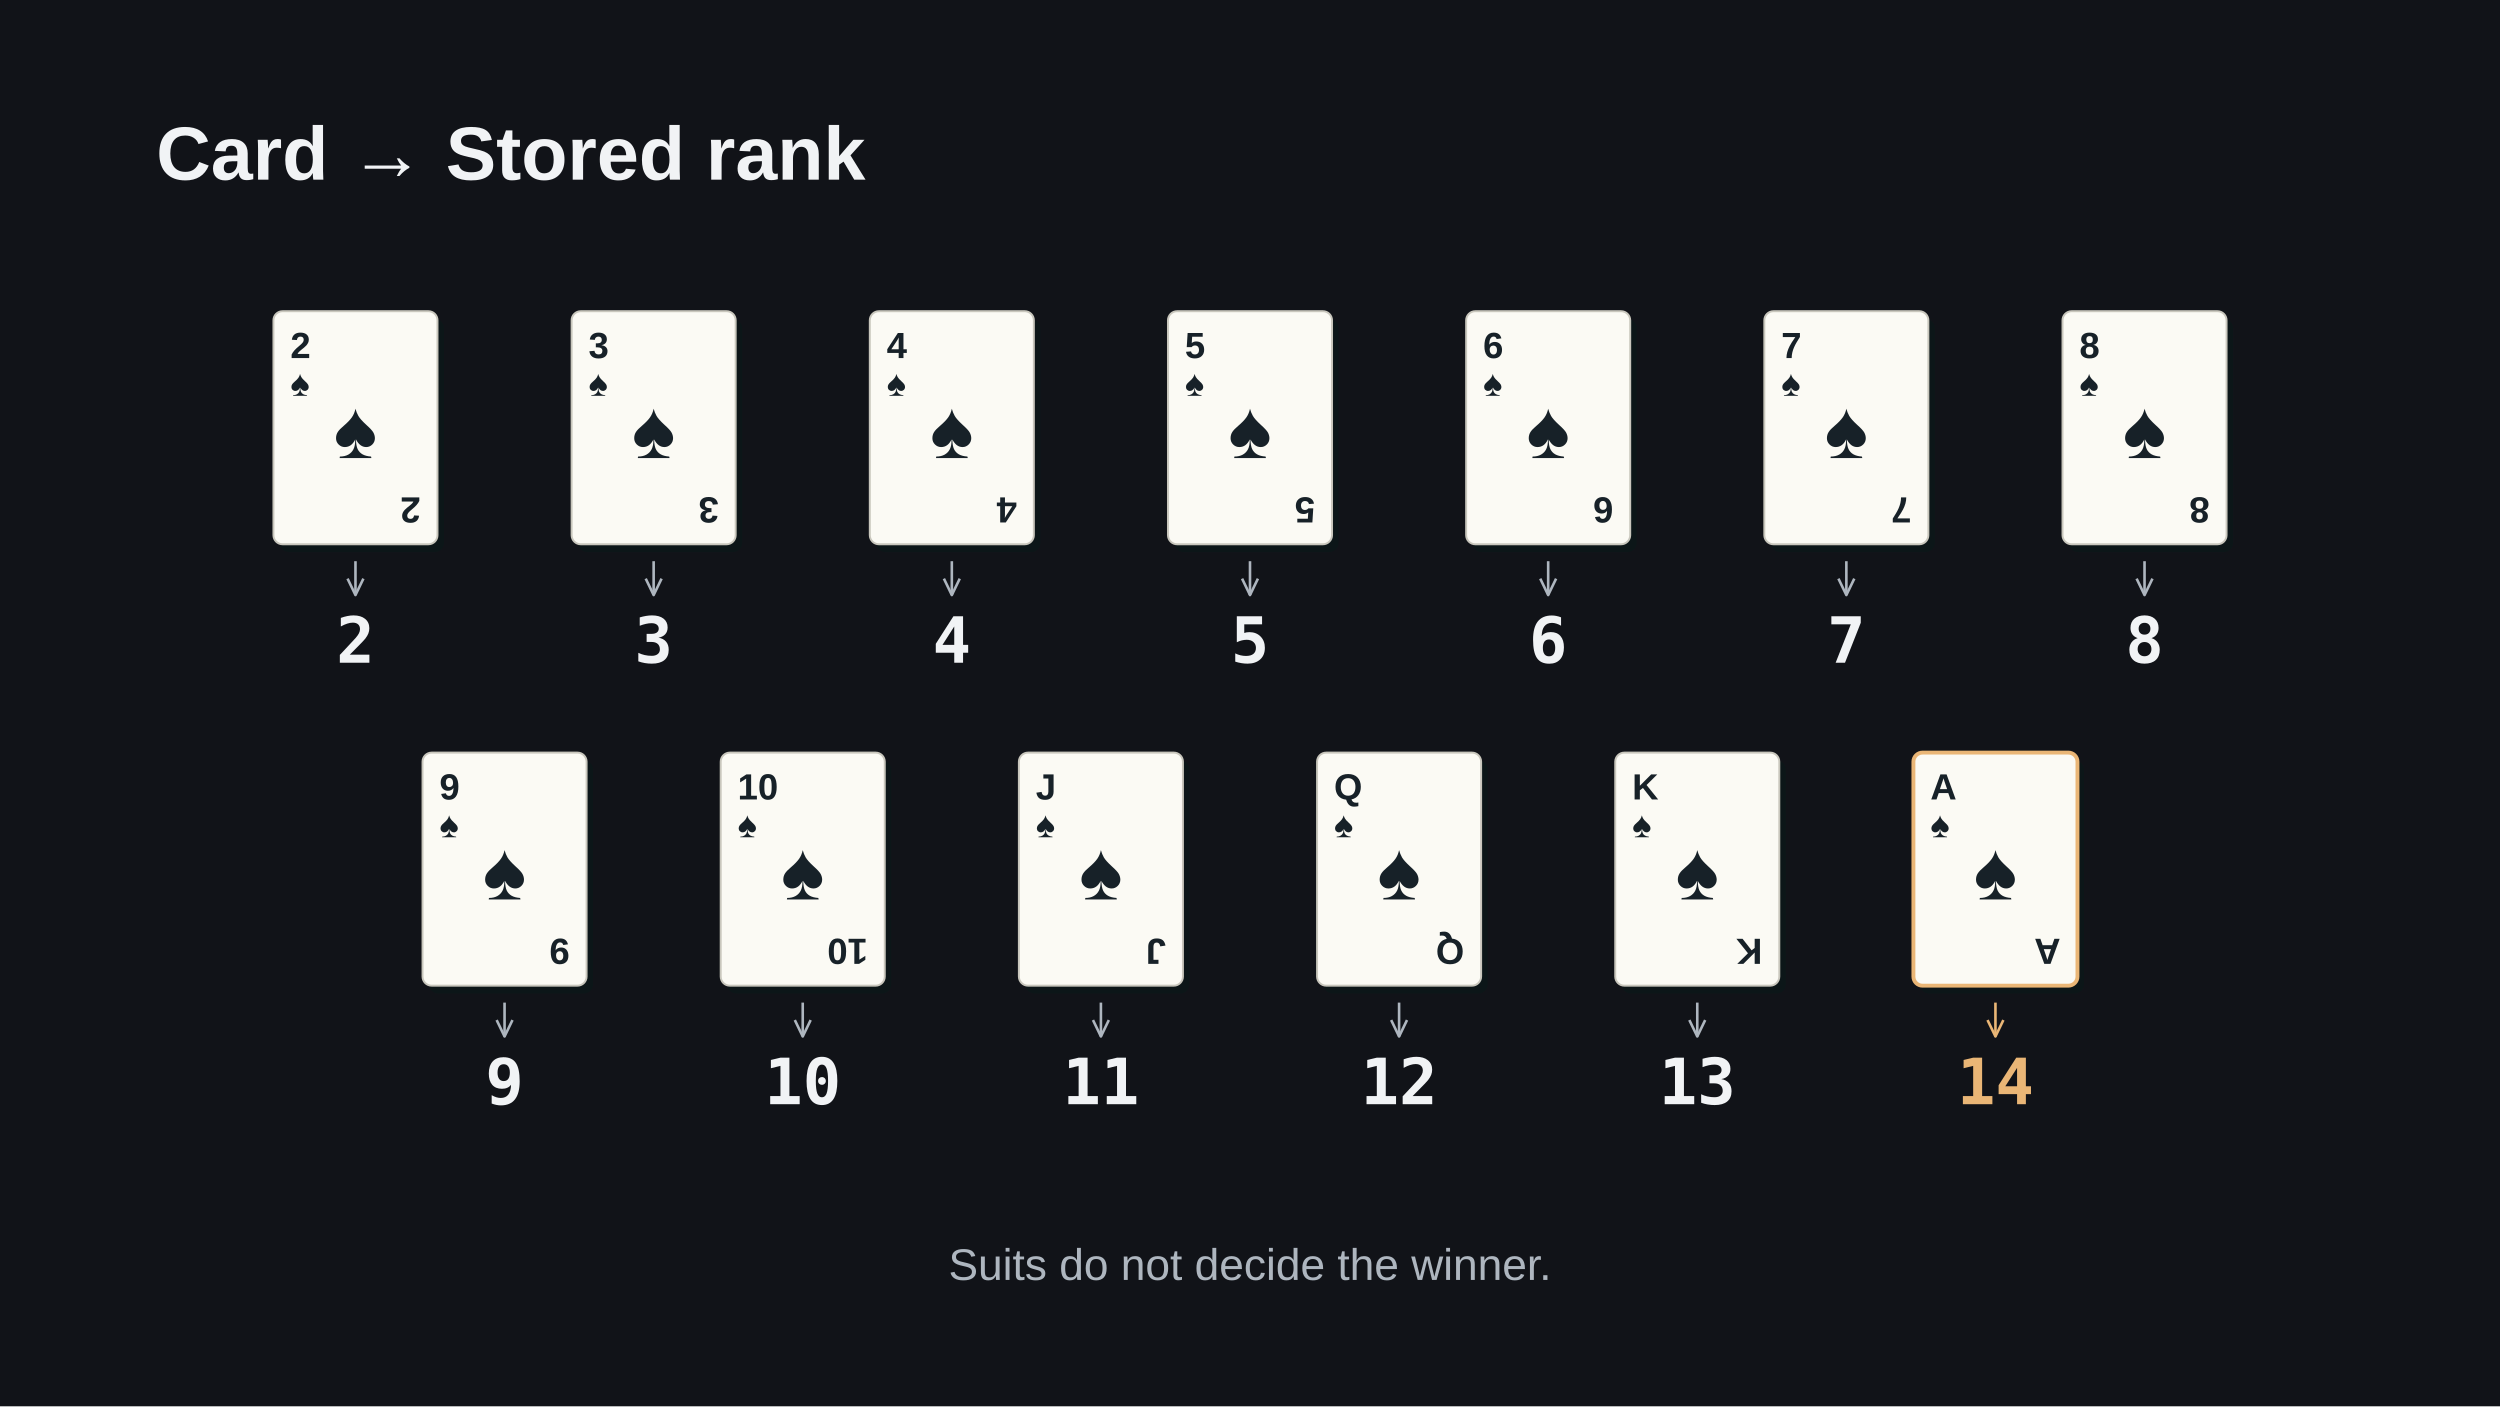
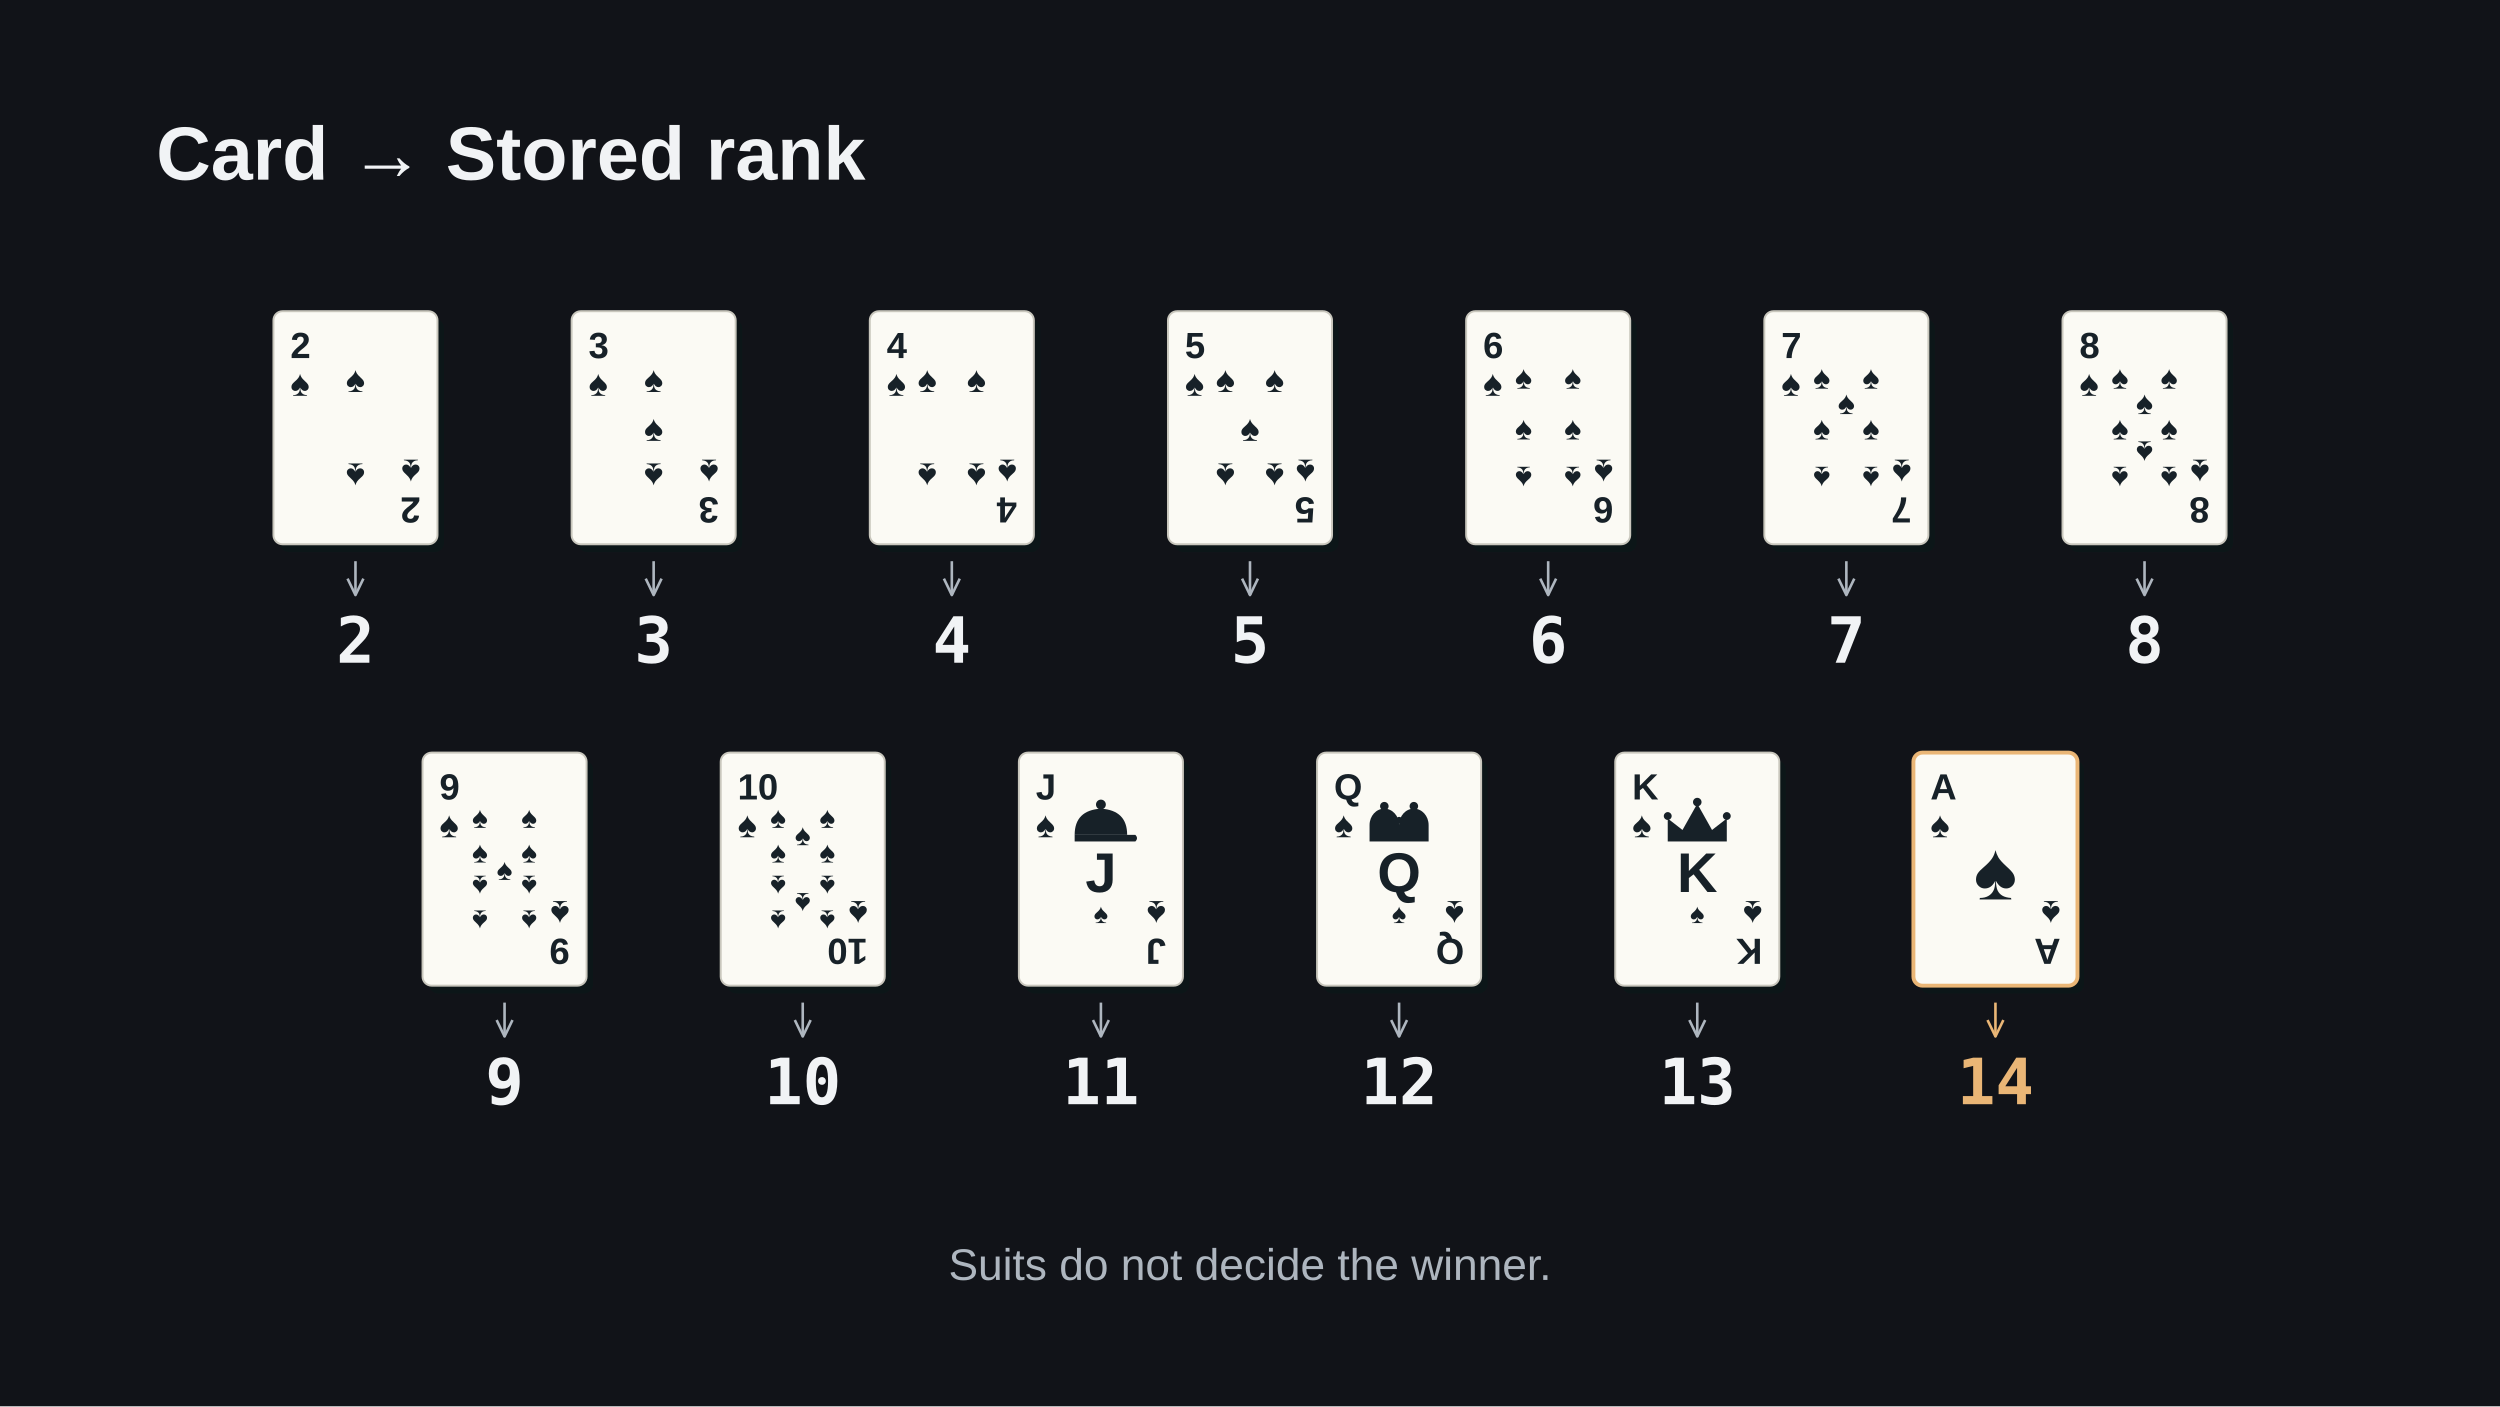
<svg xmlns="http://www.w3.org/2000/svg" width="1920" height="1080" viewBox="0 0 1920 1080" role="img">
  <defs>
    <pattern id="back" width="12" height="12" patternUnits="userSpaceOnUse">
      <path d="M0 6L6 0L12 6L6 12Z" fill="none" stroke="#8fa1c5" stroke-width="1" />
    </pattern>
    <pattern id="felt" width="10" height="10" patternUnits="userSpaceOnUse">
      <path d="M1 2h1M6 7h1" stroke="#ffffff" stroke-opacity=".035" />
    </pattern>
  </defs>
  <rect x="0.00" y="0.00" width="1920.00" height="1080.00" rx="0" fill="#111318" />
  <text x="120.00" y="138.00" font-family="Liberation Sans" font-size="58" font-weight="700" fill="#f1f3f5" text-anchor="start" opacity="1" xml:space="preserve">Card → Stored rank</text>
  <g opacity="1">
    <rect x="215.00" y="245.00" width="126.00" height="179.00" rx="7" fill="#001e18" opacity="0.28" />
    <rect x="210.00" y="239.00" width="126.00" height="179.00" rx="7" fill="#fbfaf4" stroke="#c9c7bd" stroke-width="1.5" />
    <text x="223.00" y="275.00" font-family="Liberation Sans" font-size="28" font-weight="700" fill="#172128" text-anchor="start" opacity="1" xml:space="preserve">2</text>
    <text x="223.00" y="304.00" font-family="Liberation Sans" font-size="28" font-weight="400" fill="#172128" text-anchor="start" opacity="1" xml:space="preserve">♠</text>
-     <text x="273.00" y="351.77" font-family="Liberation Sans" font-size="63" font-weight="400" fill="#172128" text-anchor="middle" opacity="1" xml:space="preserve">♠</text>
    <g transform="rotate(180 273.0 328.5)">
      <text x="223.00" y="275.00" font-family="Liberation Sans" font-size="28" font-weight="700" fill="#172128" text-anchor="start" opacity="1" xml:space="preserve">2</text>
+       <text x="223.00" y="304.00" font-family="Liberation Sans" font-size="28" font-weight="400" fill="#172128" text-anchor="start" opacity="1" xml:space="preserve">♠</text>
+     </g>
+     <text x="273.00" y="301.08" font-family="Liberation Sans" font-size="28" font-weight="400" fill="#172128" text-anchor="middle" opacity="1" xml:space="preserve">♠</text>
+     <g transform="rotate(180 273.00 366.00)">
+       <text x="273.00" y="376.08" font-family="Liberation Sans" font-size="28" font-weight="400" fill="#172128" text-anchor="middle" opacity="1" xml:space="preserve">♠</text>
    </g>
  </g>
  <path d="M273.00 431.00L273.00 457.00" fill="none" stroke="#aeb6bf" stroke-width="2" />
  <path d="M266.91 444.394 L273.0 457 L279.09 444.394" stroke="#aeb6bf" stroke-width="2" fill="none" stroke-linejoin="round" />
  <text x="273.00" y="509.00" font-family="DejaVu Sans Mono" font-size="49" font-weight="700" fill="#f1f3f5" text-anchor="middle" opacity="1" xml:space="preserve">2</text>
  <g opacity="1">
    <rect x="444.00" y="245.00" width="126.00" height="179.00" rx="7" fill="#001e18" opacity="0.28" />
    <rect x="439.00" y="239.00" width="126.00" height="179.00" rx="7" fill="#fbfaf4" stroke="#c9c7bd" stroke-width="1.5" />
    <text x="452.00" y="275.00" font-family="Liberation Sans" font-size="28" font-weight="700" fill="#172128" text-anchor="start" opacity="1" xml:space="preserve">3</text>
    <text x="452.00" y="304.00" font-family="Liberation Sans" font-size="28" font-weight="400" fill="#172128" text-anchor="start" opacity="1" xml:space="preserve">♠</text>
-     <text x="502.00" y="351.77" font-family="Liberation Sans" font-size="63" font-weight="400" fill="#172128" text-anchor="middle" opacity="1" xml:space="preserve">♠</text>
    <g transform="rotate(180 502.0 328.5)">
      <text x="452.00" y="275.00" font-family="Liberation Sans" font-size="28" font-weight="700" fill="#172128" text-anchor="start" opacity="1" xml:space="preserve">3</text>
-     </g>
+       <text x="452.00" y="304.00" font-family="Liberation Sans" font-size="28" font-weight="400" fill="#172128" text-anchor="start" opacity="1" xml:space="preserve">♠</text>
+     </g>
+     <text x="502.00" y="301.08" font-family="Liberation Sans" font-size="28" font-weight="400" fill="#172128" text-anchor="middle" opacity="1" xml:space="preserve">♠</text>
+     <g transform="rotate(180 502.00 366.00)">
+       <text x="502.00" y="376.08" font-family="Liberation Sans" font-size="28" font-weight="400" fill="#172128" text-anchor="middle" opacity="1" xml:space="preserve">♠</text>
+     </g>
+     <text x="502.00" y="338.58" font-family="Liberation Sans" font-size="28" font-weight="400" fill="#172128" text-anchor="middle" opacity="1" xml:space="preserve">♠</text>
  </g>
  <path d="M502.00 431.00L502.00 457.00" fill="none" stroke="#aeb6bf" stroke-width="2" />
  <path d="M495.91 444.394 L502.0 457 L508.09 444.394" stroke="#aeb6bf" stroke-width="2" fill="none" stroke-linejoin="round" />
  <text x="502.00" y="509.00" font-family="DejaVu Sans Mono" font-size="49" font-weight="700" fill="#f1f3f5" text-anchor="middle" opacity="1" xml:space="preserve">3</text>
  <g opacity="1">
    <rect x="673.00" y="245.00" width="126.00" height="179.00" rx="7" fill="#001e18" opacity="0.28" />
    <rect x="668.00" y="239.00" width="126.00" height="179.00" rx="7" fill="#fbfaf4" stroke="#c9c7bd" stroke-width="1.5" />
    <text x="681.00" y="275.00" font-family="Liberation Sans" font-size="28" font-weight="700" fill="#172128" text-anchor="start" opacity="1" xml:space="preserve">4</text>
    <text x="681.00" y="304.00" font-family="Liberation Sans" font-size="28" font-weight="400" fill="#172128" text-anchor="start" opacity="1" xml:space="preserve">♠</text>
-     <text x="731.00" y="351.77" font-family="Liberation Sans" font-size="63" font-weight="400" fill="#172128" text-anchor="middle" opacity="1" xml:space="preserve">♠</text>
    <g transform="rotate(180 731.0 328.5)">
      <text x="681.00" y="275.00" font-family="Liberation Sans" font-size="28" font-weight="700" fill="#172128" text-anchor="start" opacity="1" xml:space="preserve">4</text>
+       <text x="681.00" y="304.00" font-family="Liberation Sans" font-size="28" font-weight="400" fill="#172128" text-anchor="start" opacity="1" xml:space="preserve">♠</text>
+     </g>
+     <text x="712.10" y="301.08" font-family="Liberation Sans" font-size="28" font-weight="400" fill="#172128" text-anchor="middle" opacity="1" xml:space="preserve">♠</text>
+     <g transform="rotate(180 749.90 366.00)">
+       <text x="749.90" y="376.08" font-family="Liberation Sans" font-size="28" font-weight="400" fill="#172128" text-anchor="middle" opacity="1" xml:space="preserve">♠</text>
+     </g>
+     <text x="749.90" y="301.08" font-family="Liberation Sans" font-size="28" font-weight="400" fill="#172128" text-anchor="middle" opacity="1" xml:space="preserve">♠</text>
+     <g transform="rotate(180 712.10 366.00)">
+       <text x="712.10" y="376.08" font-family="Liberation Sans" font-size="28" font-weight="400" fill="#172128" text-anchor="middle" opacity="1" xml:space="preserve">♠</text>
    </g>
  </g>
  <path d="M731.00 431.00L731.00 457.00" fill="none" stroke="#aeb6bf" stroke-width="2" />
  <path d="M724.91 444.394 L731.0 457 L737.09 444.394" stroke="#aeb6bf" stroke-width="2" fill="none" stroke-linejoin="round" />
  <text x="731.00" y="509.00" font-family="DejaVu Sans Mono" font-size="49" font-weight="700" fill="#f1f3f5" text-anchor="middle" opacity="1" xml:space="preserve">4</text>
  <g opacity="1">
    <rect x="902.00" y="245.00" width="126.00" height="179.00" rx="7" fill="#001e18" opacity="0.28" />
    <rect x="897.00" y="239.00" width="126.00" height="179.00" rx="7" fill="#fbfaf4" stroke="#c9c7bd" stroke-width="1.5" />
    <text x="910.00" y="275.00" font-family="Liberation Sans" font-size="28" font-weight="700" fill="#172128" text-anchor="start" opacity="1" xml:space="preserve">5</text>
    <text x="910.00" y="304.00" font-family="Liberation Sans" font-size="28" font-weight="400" fill="#172128" text-anchor="start" opacity="1" xml:space="preserve">♠</text>
-     <text x="960.00" y="351.77" font-family="Liberation Sans" font-size="63" font-weight="400" fill="#172128" text-anchor="middle" opacity="1" xml:space="preserve">♠</text>
    <g transform="rotate(180 960.0 328.5)">
      <text x="910.00" y="275.00" font-family="Liberation Sans" font-size="28" font-weight="700" fill="#172128" text-anchor="start" opacity="1" xml:space="preserve">5</text>
-     </g>
+       <text x="910.00" y="304.00" font-family="Liberation Sans" font-size="28" font-weight="400" fill="#172128" text-anchor="start" opacity="1" xml:space="preserve">♠</text>
+     </g>
+     <text x="941.10" y="301.08" font-family="Liberation Sans" font-size="28" font-weight="400" fill="#172128" text-anchor="middle" opacity="1" xml:space="preserve">♠</text>
+     <g transform="rotate(180 978.90 366.00)">
+       <text x="978.90" y="376.08" font-family="Liberation Sans" font-size="28" font-weight="400" fill="#172128" text-anchor="middle" opacity="1" xml:space="preserve">♠</text>
+     </g>
+     <text x="978.90" y="301.08" font-family="Liberation Sans" font-size="28" font-weight="400" fill="#172128" text-anchor="middle" opacity="1" xml:space="preserve">♠</text>
+     <g transform="rotate(180 941.10 366.00)">
+       <text x="941.10" y="376.08" font-family="Liberation Sans" font-size="28" font-weight="400" fill="#172128" text-anchor="middle" opacity="1" xml:space="preserve">♠</text>
+     </g>
+     <text x="960.00" y="338.58" font-family="Liberation Sans" font-size="28" font-weight="400" fill="#172128" text-anchor="middle" opacity="1" xml:space="preserve">♠</text>
  </g>
  <path d="M960.00 431.00L960.00 457.00" fill="none" stroke="#aeb6bf" stroke-width="2" />
  <path d="M953.91 444.394 L960.0 457 L966.09 444.394" stroke="#aeb6bf" stroke-width="2" fill="none" stroke-linejoin="round" />
  <text x="960.00" y="509.00" font-family="DejaVu Sans Mono" font-size="49" font-weight="700" fill="#f1f3f5" text-anchor="middle" opacity="1" xml:space="preserve">5</text>
  <g opacity="1">
    <rect x="1131.00" y="245.00" width="126.00" height="179.00" rx="7" fill="#001e18" opacity="0.28" />
    <rect x="1126.00" y="239.00" width="126.00" height="179.00" rx="7" fill="#fbfaf4" stroke="#c9c7bd" stroke-width="1.5" />
    <text x="1139.00" y="275.00" font-family="Liberation Sans" font-size="28" font-weight="700" fill="#172128" text-anchor="start" opacity="1" xml:space="preserve">6</text>
    <text x="1139.00" y="304.00" font-family="Liberation Sans" font-size="28" font-weight="400" fill="#172128" text-anchor="start" opacity="1" xml:space="preserve">♠</text>
-     <text x="1189.00" y="351.77" font-family="Liberation Sans" font-size="63" font-weight="400" fill="#172128" text-anchor="middle" opacity="1" xml:space="preserve">♠</text>
    <g transform="rotate(180 1189.0 328.5)">
      <text x="1139.00" y="275.00" font-family="Liberation Sans" font-size="28" font-weight="700" fill="#172128" text-anchor="start" opacity="1" xml:space="preserve">6</text>
-     </g>
+       <text x="1139.00" y="304.00" font-family="Liberation Sans" font-size="28" font-weight="400" fill="#172128" text-anchor="start" opacity="1" xml:space="preserve">♠</text>
+     </g>
+     <text x="1170.10" y="298.50" font-family="Liberation Sans" font-size="25" font-weight="400" fill="#172128" text-anchor="middle" opacity="1" xml:space="preserve">♠</text>
+     <g transform="rotate(180 1207.90 367.50)">
+       <text x="1207.90" y="376.50" font-family="Liberation Sans" font-size="25" font-weight="400" fill="#172128" text-anchor="middle" opacity="1" xml:space="preserve">♠</text>
+     </g>
+     <text x="1207.90" y="298.50" font-family="Liberation Sans" font-size="25" font-weight="400" fill="#172128" text-anchor="middle" opacity="1" xml:space="preserve">♠</text>
+     <g transform="rotate(180 1170.10 367.50)">
+       <text x="1170.10" y="376.50" font-family="Liberation Sans" font-size="25" font-weight="400" fill="#172128" text-anchor="middle" opacity="1" xml:space="preserve">♠</text>
+     </g>
+     <text x="1170.10" y="337.50" font-family="Liberation Sans" font-size="25" font-weight="400" fill="#172128" text-anchor="middle" opacity="1" xml:space="preserve">♠</text>
+     <text x="1207.90" y="337.50" font-family="Liberation Sans" font-size="25" font-weight="400" fill="#172128" text-anchor="middle" opacity="1" xml:space="preserve">♠</text>
  </g>
  <path d="M1189.00 431.00L1189.00 457.00" fill="none" stroke="#aeb6bf" stroke-width="2" />
  <path d="M1182.91 444.394 L1189.0 457 L1195.09 444.394" stroke="#aeb6bf" stroke-width="2" fill="none" stroke-linejoin="round" />
  <text x="1189.00" y="509.00" font-family="DejaVu Sans Mono" font-size="49" font-weight="700" fill="#f1f3f5" text-anchor="middle" opacity="1" xml:space="preserve">6</text>
  <g opacity="1">
    <rect x="1360.00" y="245.00" width="126.00" height="179.00" rx="7" fill="#001e18" opacity="0.28" />
    <rect x="1355.00" y="239.00" width="126.00" height="179.00" rx="7" fill="#fbfaf4" stroke="#c9c7bd" stroke-width="1.5" />
    <text x="1368.00" y="275.00" font-family="Liberation Sans" font-size="28" font-weight="700" fill="#172128" text-anchor="start" opacity="1" xml:space="preserve">7</text>
    <text x="1368.00" y="304.00" font-family="Liberation Sans" font-size="28" font-weight="400" fill="#172128" text-anchor="start" opacity="1" xml:space="preserve">♠</text>
-     <text x="1418.00" y="351.77" font-family="Liberation Sans" font-size="63" font-weight="400" fill="#172128" text-anchor="middle" opacity="1" xml:space="preserve">♠</text>
    <g transform="rotate(180 1418.0 328.5)">
      <text x="1368.00" y="275.00" font-family="Liberation Sans" font-size="28" font-weight="700" fill="#172128" text-anchor="start" opacity="1" xml:space="preserve">7</text>
-     </g>
+       <text x="1368.00" y="304.00" font-family="Liberation Sans" font-size="28" font-weight="400" fill="#172128" text-anchor="start" opacity="1" xml:space="preserve">♠</text>
+     </g>
+     <text x="1399.10" y="298.50" font-family="Liberation Sans" font-size="25" font-weight="400" fill="#172128" text-anchor="middle" opacity="1" xml:space="preserve">♠</text>
+     <g transform="rotate(180 1436.90 367.50)">
+       <text x="1436.90" y="376.50" font-family="Liberation Sans" font-size="25" font-weight="400" fill="#172128" text-anchor="middle" opacity="1" xml:space="preserve">♠</text>
+     </g>
+     <text x="1436.90" y="298.50" font-family="Liberation Sans" font-size="25" font-weight="400" fill="#172128" text-anchor="middle" opacity="1" xml:space="preserve">♠</text>
+     <g transform="rotate(180 1399.10 367.50)">
+       <text x="1399.10" y="376.50" font-family="Liberation Sans" font-size="25" font-weight="400" fill="#172128" text-anchor="middle" opacity="1" xml:space="preserve">♠</text>
+     </g>
+     <text x="1399.10" y="337.50" font-family="Liberation Sans" font-size="25" font-weight="400" fill="#172128" text-anchor="middle" opacity="1" xml:space="preserve">♠</text>
+     <text x="1436.90" y="337.50" font-family="Liberation Sans" font-size="25" font-weight="400" fill="#172128" text-anchor="middle" opacity="1" xml:space="preserve">♠</text>
+     <text x="1418.00" y="318.00" font-family="Liberation Sans" font-size="25" font-weight="400" fill="#172128" text-anchor="middle" opacity="1" xml:space="preserve">♠</text>
  </g>
  <path d="M1418.00 431.00L1418.00 457.00" fill="none" stroke="#aeb6bf" stroke-width="2" />
  <path d="M1411.91 444.394 L1418.0 457 L1424.09 444.394" stroke="#aeb6bf" stroke-width="2" fill="none" stroke-linejoin="round" />
  <text x="1418.00" y="509.00" font-family="DejaVu Sans Mono" font-size="49" font-weight="700" fill="#f1f3f5" text-anchor="middle" opacity="1" xml:space="preserve">7</text>
  <g opacity="1">
    <rect x="1589.00" y="245.00" width="126.00" height="179.00" rx="7" fill="#001e18" opacity="0.28" />
    <rect x="1584.00" y="239.00" width="126.00" height="179.00" rx="7" fill="#fbfaf4" stroke="#c9c7bd" stroke-width="1.5" />
    <text x="1597.00" y="275.00" font-family="Liberation Sans" font-size="28" font-weight="700" fill="#172128" text-anchor="start" opacity="1" xml:space="preserve">8</text>
    <text x="1597.00" y="304.00" font-family="Liberation Sans" font-size="28" font-weight="400" fill="#172128" text-anchor="start" opacity="1" xml:space="preserve">♠</text>
-     <text x="1647.00" y="351.77" font-family="Liberation Sans" font-size="63" font-weight="400" fill="#172128" text-anchor="middle" opacity="1" xml:space="preserve">♠</text>
    <g transform="rotate(180 1647.0 328.5)">
      <text x="1597.00" y="275.00" font-family="Liberation Sans" font-size="28" font-weight="700" fill="#172128" text-anchor="start" opacity="1" xml:space="preserve">8</text>
-     </g>
+       <text x="1597.00" y="304.00" font-family="Liberation Sans" font-size="28" font-weight="400" fill="#172128" text-anchor="start" opacity="1" xml:space="preserve">♠</text>
+     </g>
+     <text x="1628.10" y="298.50" font-family="Liberation Sans" font-size="25" font-weight="400" fill="#172128" text-anchor="middle" opacity="1" xml:space="preserve">♠</text>
+     <g transform="rotate(180 1665.90 367.50)">
+       <text x="1665.90" y="376.50" font-family="Liberation Sans" font-size="25" font-weight="400" fill="#172128" text-anchor="middle" opacity="1" xml:space="preserve">♠</text>
+     </g>
+     <text x="1665.90" y="298.50" font-family="Liberation Sans" font-size="25" font-weight="400" fill="#172128" text-anchor="middle" opacity="1" xml:space="preserve">♠</text>
+     <g transform="rotate(180 1628.10 367.50)">
+       <text x="1628.10" y="376.50" font-family="Liberation Sans" font-size="25" font-weight="400" fill="#172128" text-anchor="middle" opacity="1" xml:space="preserve">♠</text>
+     </g>
+     <text x="1647.00" y="318.00" font-family="Liberation Sans" font-size="25" font-weight="400" fill="#172128" text-anchor="middle" opacity="1" xml:space="preserve">♠</text>
+     <g transform="rotate(180 1647.00 348.00)">
+       <text x="1647.00" y="357.00" font-family="Liberation Sans" font-size="25" font-weight="400" fill="#172128" text-anchor="middle" opacity="1" xml:space="preserve">♠</text>
+     </g>
+     <text x="1628.10" y="337.50" font-family="Liberation Sans" font-size="25" font-weight="400" fill="#172128" text-anchor="middle" opacity="1" xml:space="preserve">♠</text>
+     <text x="1665.90" y="337.50" font-family="Liberation Sans" font-size="25" font-weight="400" fill="#172128" text-anchor="middle" opacity="1" xml:space="preserve">♠</text>
  </g>
  <path d="M1647.00 431.00L1647.00 457.00" fill="none" stroke="#aeb6bf" stroke-width="2" />
  <path d="M1640.91 444.394 L1647.0 457 L1653.09 444.394" stroke="#aeb6bf" stroke-width="2" fill="none" stroke-linejoin="round" />
  <text x="1647.00" y="509.00" font-family="DejaVu Sans Mono" font-size="49" font-weight="700" fill="#f1f3f5" text-anchor="middle" opacity="1" xml:space="preserve">8</text>
  <g opacity="1">
    <rect x="329.50" y="584.00" width="126.00" height="179.00" rx="7" fill="#001e18" opacity="0.28" />
    <rect x="324.50" y="578.00" width="126.00" height="179.00" rx="7" fill="#fbfaf4" stroke="#c9c7bd" stroke-width="1.5" />
    <text x="337.50" y="614.00" font-family="Liberation Sans" font-size="28" font-weight="700" fill="#172128" text-anchor="start" opacity="1" xml:space="preserve">9</text>
    <text x="337.50" y="643.00" font-family="Liberation Sans" font-size="28" font-weight="400" fill="#172128" text-anchor="start" opacity="1" xml:space="preserve">♠</text>
-     <text x="387.50" y="690.77" font-family="Liberation Sans" font-size="63" font-weight="400" fill="#172128" text-anchor="middle" opacity="1" xml:space="preserve">♠</text>
    <g transform="rotate(180 387.5 667.5)">
      <text x="337.50" y="614.00" font-family="Liberation Sans" font-size="28" font-weight="700" fill="#172128" text-anchor="start" opacity="1" xml:space="preserve">9</text>
-     </g>
+       <text x="337.50" y="643.00" font-family="Liberation Sans" font-size="28" font-weight="400" fill="#172128" text-anchor="start" opacity="1" xml:space="preserve">♠</text>
+     </g>
+     <text x="368.60" y="635.78" font-family="Liberation Sans" font-size="23" font-weight="400" fill="#172128" text-anchor="middle" opacity="1" xml:space="preserve">♠</text>
+     <g transform="rotate(180 406.40 707.50)">
+       <text x="406.40" y="715.78" font-family="Liberation Sans" font-size="23" font-weight="400" fill="#172128" text-anchor="middle" opacity="1" xml:space="preserve">♠</text>
+     </g>
+     <text x="406.40" y="635.78" font-family="Liberation Sans" font-size="23" font-weight="400" fill="#172128" text-anchor="middle" opacity="1" xml:space="preserve">♠</text>
+     <g transform="rotate(180 368.60 707.50)">
+       <text x="368.60" y="715.78" font-family="Liberation Sans" font-size="23" font-weight="400" fill="#172128" text-anchor="middle" opacity="1" xml:space="preserve">♠</text>
+     </g>
+     <text x="368.60" y="662.45" font-family="Liberation Sans" font-size="23" font-weight="400" fill="#172128" text-anchor="middle" opacity="1" xml:space="preserve">♠</text>
+     <g transform="rotate(180 406.40 680.83)">
+       <text x="406.40" y="689.11" font-family="Liberation Sans" font-size="23" font-weight="400" fill="#172128" text-anchor="middle" opacity="1" xml:space="preserve">♠</text>
+     </g>
+     <text x="406.40" y="662.45" font-family="Liberation Sans" font-size="23" font-weight="400" fill="#172128" text-anchor="middle" opacity="1" xml:space="preserve">♠</text>
+     <g transform="rotate(180 368.60 680.83)">
+       <text x="368.60" y="689.11" font-family="Liberation Sans" font-size="23" font-weight="400" fill="#172128" text-anchor="middle" opacity="1" xml:space="preserve">♠</text>
+     </g>
+     <text x="387.50" y="675.78" font-family="Liberation Sans" font-size="23" font-weight="400" fill="#172128" text-anchor="middle" opacity="1" xml:space="preserve">♠</text>
  </g>
  <path d="M387.50 770.00L387.50 796.00" fill="none" stroke="#aeb6bf" stroke-width="2" />
  <path d="M381.41 783.394 L387.5 796 L393.59 783.394" stroke="#aeb6bf" stroke-width="2" fill="none" stroke-linejoin="round" />
  <text x="387.50" y="848.00" font-family="DejaVu Sans Mono" font-size="49" font-weight="700" fill="#f1f3f5" text-anchor="middle" opacity="1" xml:space="preserve">9</text>
  <g opacity="1">
    <rect x="558.50" y="584.00" width="126.00" height="179.00" rx="7" fill="#001e18" opacity="0.28" />
    <rect x="553.50" y="578.00" width="126.00" height="179.00" rx="7" fill="#fbfaf4" stroke="#c9c7bd" stroke-width="1.5" />
    <text x="566.50" y="614.00" font-family="Liberation Sans" font-size="28" font-weight="700" fill="#172128" text-anchor="start" opacity="1" xml:space="preserve">10</text>
    <text x="566.50" y="643.00" font-family="Liberation Sans" font-size="28" font-weight="400" fill="#172128" text-anchor="start" opacity="1" xml:space="preserve">♠</text>
-     <text x="616.50" y="690.77" font-family="Liberation Sans" font-size="63" font-weight="400" fill="#172128" text-anchor="middle" opacity="1" xml:space="preserve">♠</text>
    <g transform="rotate(180 616.5 667.5)">
      <text x="566.50" y="614.00" font-family="Liberation Sans" font-size="28" font-weight="700" fill="#172128" text-anchor="start" opacity="1" xml:space="preserve">10</text>
+       <text x="566.50" y="643.00" font-family="Liberation Sans" font-size="28" font-weight="400" fill="#172128" text-anchor="start" opacity="1" xml:space="preserve">♠</text>
+     </g>
+     <text x="597.60" y="635.78" font-family="Liberation Sans" font-size="23" font-weight="400" fill="#172128" text-anchor="middle" opacity="1" xml:space="preserve">♠</text>
+     <g transform="rotate(180 635.40 707.50)">
+       <text x="635.40" y="715.78" font-family="Liberation Sans" font-size="23" font-weight="400" fill="#172128" text-anchor="middle" opacity="1" xml:space="preserve">♠</text>
+     </g>
+     <text x="635.40" y="635.78" font-family="Liberation Sans" font-size="23" font-weight="400" fill="#172128" text-anchor="middle" opacity="1" xml:space="preserve">♠</text>
+     <g transform="rotate(180 597.60 707.50)">
+       <text x="597.60" y="715.78" font-family="Liberation Sans" font-size="23" font-weight="400" fill="#172128" text-anchor="middle" opacity="1" xml:space="preserve">♠</text>
+     </g>
+     <text x="597.60" y="662.45" font-family="Liberation Sans" font-size="23" font-weight="400" fill="#172128" text-anchor="middle" opacity="1" xml:space="preserve">♠</text>
+     <g transform="rotate(180 635.40 680.83)">
+       <text x="635.40" y="689.11" font-family="Liberation Sans" font-size="23" font-weight="400" fill="#172128" text-anchor="middle" opacity="1" xml:space="preserve">♠</text>
+     </g>
+     <text x="635.40" y="662.45" font-family="Liberation Sans" font-size="23" font-weight="400" fill="#172128" text-anchor="middle" opacity="1" xml:space="preserve">♠</text>
+     <g transform="rotate(180 597.60 680.83)">
+       <text x="597.60" y="689.11" font-family="Liberation Sans" font-size="23" font-weight="400" fill="#172128" text-anchor="middle" opacity="1" xml:space="preserve">♠</text>
+     </g>
+     <text x="616.50" y="649.11" font-family="Liberation Sans" font-size="23" font-weight="400" fill="#172128" text-anchor="middle" opacity="1" xml:space="preserve">♠</text>
+     <g transform="rotate(180 616.50 694.17)">
+       <text x="616.50" y="702.45" font-family="Liberation Sans" font-size="23" font-weight="400" fill="#172128" text-anchor="middle" opacity="1" xml:space="preserve">♠</text>
    </g>
  </g>
  <path d="M616.50 770.00L616.50 796.00" fill="none" stroke="#aeb6bf" stroke-width="2" />
  <path d="M610.41 783.394 L616.5 796 L622.59 783.394" stroke="#aeb6bf" stroke-width="2" fill="none" stroke-linejoin="round" />
  <text x="616.50" y="848.00" font-family="DejaVu Sans Mono" font-size="49" font-weight="700" fill="#f1f3f5" text-anchor="middle" opacity="1" xml:space="preserve">10</text>
  <g opacity="1">
    <rect x="787.50" y="584.00" width="126.00" height="179.00" rx="7" fill="#001e18" opacity="0.28" />
    <rect x="782.50" y="578.00" width="126.00" height="179.00" rx="7" fill="#fbfaf4" stroke="#c9c7bd" stroke-width="1.5" />
    <text x="795.50" y="614.00" font-family="Liberation Sans" font-size="28" font-weight="700" fill="#172128" text-anchor="start" opacity="1" xml:space="preserve">J</text>
    <text x="795.50" y="643.00" font-family="Liberation Sans" font-size="28" font-weight="400" fill="#172128" text-anchor="start" opacity="1" xml:space="preserve">♠</text>
-     <text x="845.50" y="690.77" font-family="Liberation Sans" font-size="63" font-weight="400" fill="#172128" text-anchor="middle" opacity="1" xml:space="preserve">♠</text>
    <g transform="rotate(180 845.5 667.5)">
      <text x="795.50" y="614.00" font-family="Liberation Sans" font-size="28" font-weight="700" fill="#172128" text-anchor="start" opacity="1" xml:space="preserve">J</text>
-     </g>
+       <text x="795.50" y="643.00" font-family="Liberation Sans" font-size="28" font-weight="400" fill="#172128" text-anchor="start" opacity="1" xml:space="preserve">♠</text>
+     </g>
+     <g transform="translate(845.50 633.64) scale(1.260)" fill="#172128">
+       <path d="M-16 6Q-16-9 0-10Q16-9 16 6Z" />
+       <path d="M-16 6H21Q23 8 21 10H-16Z" />
+       <circle cx="0" cy="-12.5" r="3" />
+     </g>
+     <text x="845.50" y="685.08" font-family="Liberation Sans" font-size="43" font-weight="700" fill="#172128" text-anchor="middle" opacity="1" xml:space="preserve">J</text>
+     <text x="845.50" y="708.92" font-family="Liberation Sans" font-size="21" font-weight="400" fill="#172128" text-anchor="middle" opacity="1" xml:space="preserve">♠</text>
  </g>
  <path d="M845.50 770.00L845.50 796.00" fill="none" stroke="#aeb6bf" stroke-width="2" />
  <path d="M839.41 783.394 L845.5 796 L851.59 783.394" stroke="#aeb6bf" stroke-width="2" fill="none" stroke-linejoin="round" />
  <text x="845.50" y="848.00" font-family="DejaVu Sans Mono" font-size="49" font-weight="700" fill="#f1f3f5" text-anchor="middle" opacity="1" xml:space="preserve">11</text>
  <g opacity="1">
    <rect x="1016.50" y="584.00" width="126.00" height="179.00" rx="7" fill="#001e18" opacity="0.28" />
    <rect x="1011.50" y="578.00" width="126.00" height="179.00" rx="7" fill="#fbfaf4" stroke="#c9c7bd" stroke-width="1.5" />
    <text x="1024.50" y="614.00" font-family="Liberation Sans" font-size="28" font-weight="700" fill="#172128" text-anchor="start" opacity="1" xml:space="preserve">Q</text>
    <text x="1024.50" y="643.00" font-family="Liberation Sans" font-size="28" font-weight="400" fill="#172128" text-anchor="start" opacity="1" xml:space="preserve">♠</text>
-     <text x="1074.50" y="690.77" font-family="Liberation Sans" font-size="63" font-weight="400" fill="#172128" text-anchor="middle" opacity="1" xml:space="preserve">♠</text>
    <g transform="rotate(180 1074.5 667.5)">
      <text x="1024.50" y="614.00" font-family="Liberation Sans" font-size="28" font-weight="700" fill="#172128" text-anchor="start" opacity="1" xml:space="preserve">Q</text>
-     </g>
+       <text x="1024.50" y="643.00" font-family="Liberation Sans" font-size="28" font-weight="400" fill="#172128" text-anchor="start" opacity="1" xml:space="preserve">♠</text>
+     </g>
+     <g transform="translate(1074.50 633.64) scale(1.260)" fill="#172128">
+       <path d="M-18 10V0A9 10 0 0 1 0 0A9 10 0 0 1 18 0V10Z" />
+       <circle cx="-9" cy="-11.5" r="2.6" />
+       <circle cx="9" cy="-11.5" r="2.6" />
+       <circle cx="0" cy="-3" r="2" />
+     </g>
+     <text x="1074.50" y="685.08" font-family="Liberation Sans" font-size="43" font-weight="700" fill="#172128" text-anchor="middle" opacity="1" xml:space="preserve">Q</text>
+     <text x="1074.50" y="708.92" font-family="Liberation Sans" font-size="21" font-weight="400" fill="#172128" text-anchor="middle" opacity="1" xml:space="preserve">♠</text>
  </g>
  <path d="M1074.50 770.00L1074.50 796.00" fill="none" stroke="#aeb6bf" stroke-width="2" />
  <path d="M1068.41 783.394 L1074.5 796 L1080.59 783.394" stroke="#aeb6bf" stroke-width="2" fill="none" stroke-linejoin="round" />
  <text x="1074.50" y="848.00" font-family="DejaVu Sans Mono" font-size="49" font-weight="700" fill="#f1f3f5" text-anchor="middle" opacity="1" xml:space="preserve">12</text>
  <g opacity="1">
    <rect x="1245.50" y="584.00" width="126.00" height="179.00" rx="7" fill="#001e18" opacity="0.28" />
    <rect x="1240.50" y="578.00" width="126.00" height="179.00" rx="7" fill="#fbfaf4" stroke="#c9c7bd" stroke-width="1.5" />
    <text x="1253.50" y="614.00" font-family="Liberation Sans" font-size="28" font-weight="700" fill="#172128" text-anchor="start" opacity="1" xml:space="preserve">K</text>
    <text x="1253.50" y="643.00" font-family="Liberation Sans" font-size="28" font-weight="400" fill="#172128" text-anchor="start" opacity="1" xml:space="preserve">♠</text>
-     <text x="1303.50" y="690.77" font-family="Liberation Sans" font-size="63" font-weight="400" fill="#172128" text-anchor="middle" opacity="1" xml:space="preserve">♠</text>
    <g transform="rotate(180 1303.5 667.5)">
      <text x="1253.50" y="614.00" font-family="Liberation Sans" font-size="28" font-weight="700" fill="#172128" text-anchor="start" opacity="1" xml:space="preserve">K</text>
-     </g>
+       <text x="1253.50" y="643.00" font-family="Liberation Sans" font-size="28" font-weight="400" fill="#172128" text-anchor="start" opacity="1" xml:space="preserve">♠</text>
+     </g>
+     <g transform="translate(1303.50 633.64) scale(1.260)" fill="#172128">
+       <path d="M-18 10V-4L-9 3 0-13 9 3 18-4V10Z" />
+       <circle cx="-18" cy="-5.5" r="2.4" />
+       <circle cx="0" cy="-14" r="2.6" />
+       <circle cx="18" cy="-5.5" r="2.4" />
+     </g>
+     <text x="1303.50" y="685.08" font-family="Liberation Sans" font-size="43" font-weight="700" fill="#172128" text-anchor="middle" opacity="1" xml:space="preserve">K</text>
+     <text x="1303.50" y="708.92" font-family="Liberation Sans" font-size="21" font-weight="400" fill="#172128" text-anchor="middle" opacity="1" xml:space="preserve">♠</text>
  </g>
  <path d="M1303.50 770.00L1303.50 796.00" fill="none" stroke="#aeb6bf" stroke-width="2" />
  <path d="M1297.41 783.394 L1303.5 796 L1309.59 783.394" stroke="#aeb6bf" stroke-width="2" fill="none" stroke-linejoin="round" />
  <text x="1303.50" y="848.00" font-family="DejaVu Sans Mono" font-size="49" font-weight="700" fill="#f1f3f5" text-anchor="middle" opacity="1" xml:space="preserve">13</text>
  <g opacity="1">
    <rect x="1474.50" y="584.00" width="126.00" height="179.00" rx="7" fill="#001e18" opacity="0.28" />
    <rect x="1469.50" y="578.00" width="126.00" height="179.00" rx="7" fill="#fbfaf4" stroke="#eab676" stroke-width="3" />
    <text x="1482.50" y="614.00" font-family="Liberation Sans" font-size="28" font-weight="700" fill="#172128" text-anchor="start" opacity="1" xml:space="preserve">A</text>
    <text x="1482.50" y="643.00" font-family="Liberation Sans" font-size="28" font-weight="400" fill="#172128" text-anchor="start" opacity="1" xml:space="preserve">♠</text>
-     <text x="1532.50" y="690.77" font-family="Liberation Sans" font-size="63" font-weight="400" fill="#172128" text-anchor="middle" opacity="1" xml:space="preserve">♠</text>
    <g transform="rotate(180 1532.5 667.5)">
      <text x="1482.50" y="614.00" font-family="Liberation Sans" font-size="28" font-weight="700" fill="#172128" text-anchor="start" opacity="1" xml:space="preserve">A</text>
-     </g>
+       <text x="1482.50" y="643.00" font-family="Liberation Sans" font-size="28" font-weight="400" fill="#172128" text-anchor="start" opacity="1" xml:space="preserve">♠</text>
+     </g>
+     <text x="1532.50" y="690.77" font-family="Liberation Sans" font-size="63" font-weight="400" fill="#172128" text-anchor="middle" opacity="1" xml:space="preserve">♠</text>
  </g>
  <path d="M1532.50 770.00L1532.50 796.00" fill="none" stroke="#eab676" stroke-width="2" />
  <path d="M1526.41 783.394 L1532.5 796 L1538.59 783.394" stroke="#eab676" stroke-width="2" fill="none" stroke-linejoin="round" />
  <text x="1532.50" y="848.00" font-family="DejaVu Sans Mono" font-size="49" font-weight="700" fill="#eab676" text-anchor="middle" opacity="1" xml:space="preserve">14</text>
  <text x="960.00" y="983.00" font-family="Liberation Sans" font-size="34" font-weight="400" fill="#aeb6bf" text-anchor="middle" opacity="1" xml:space="preserve">Suits do not decide the winner.</text>
</svg>
